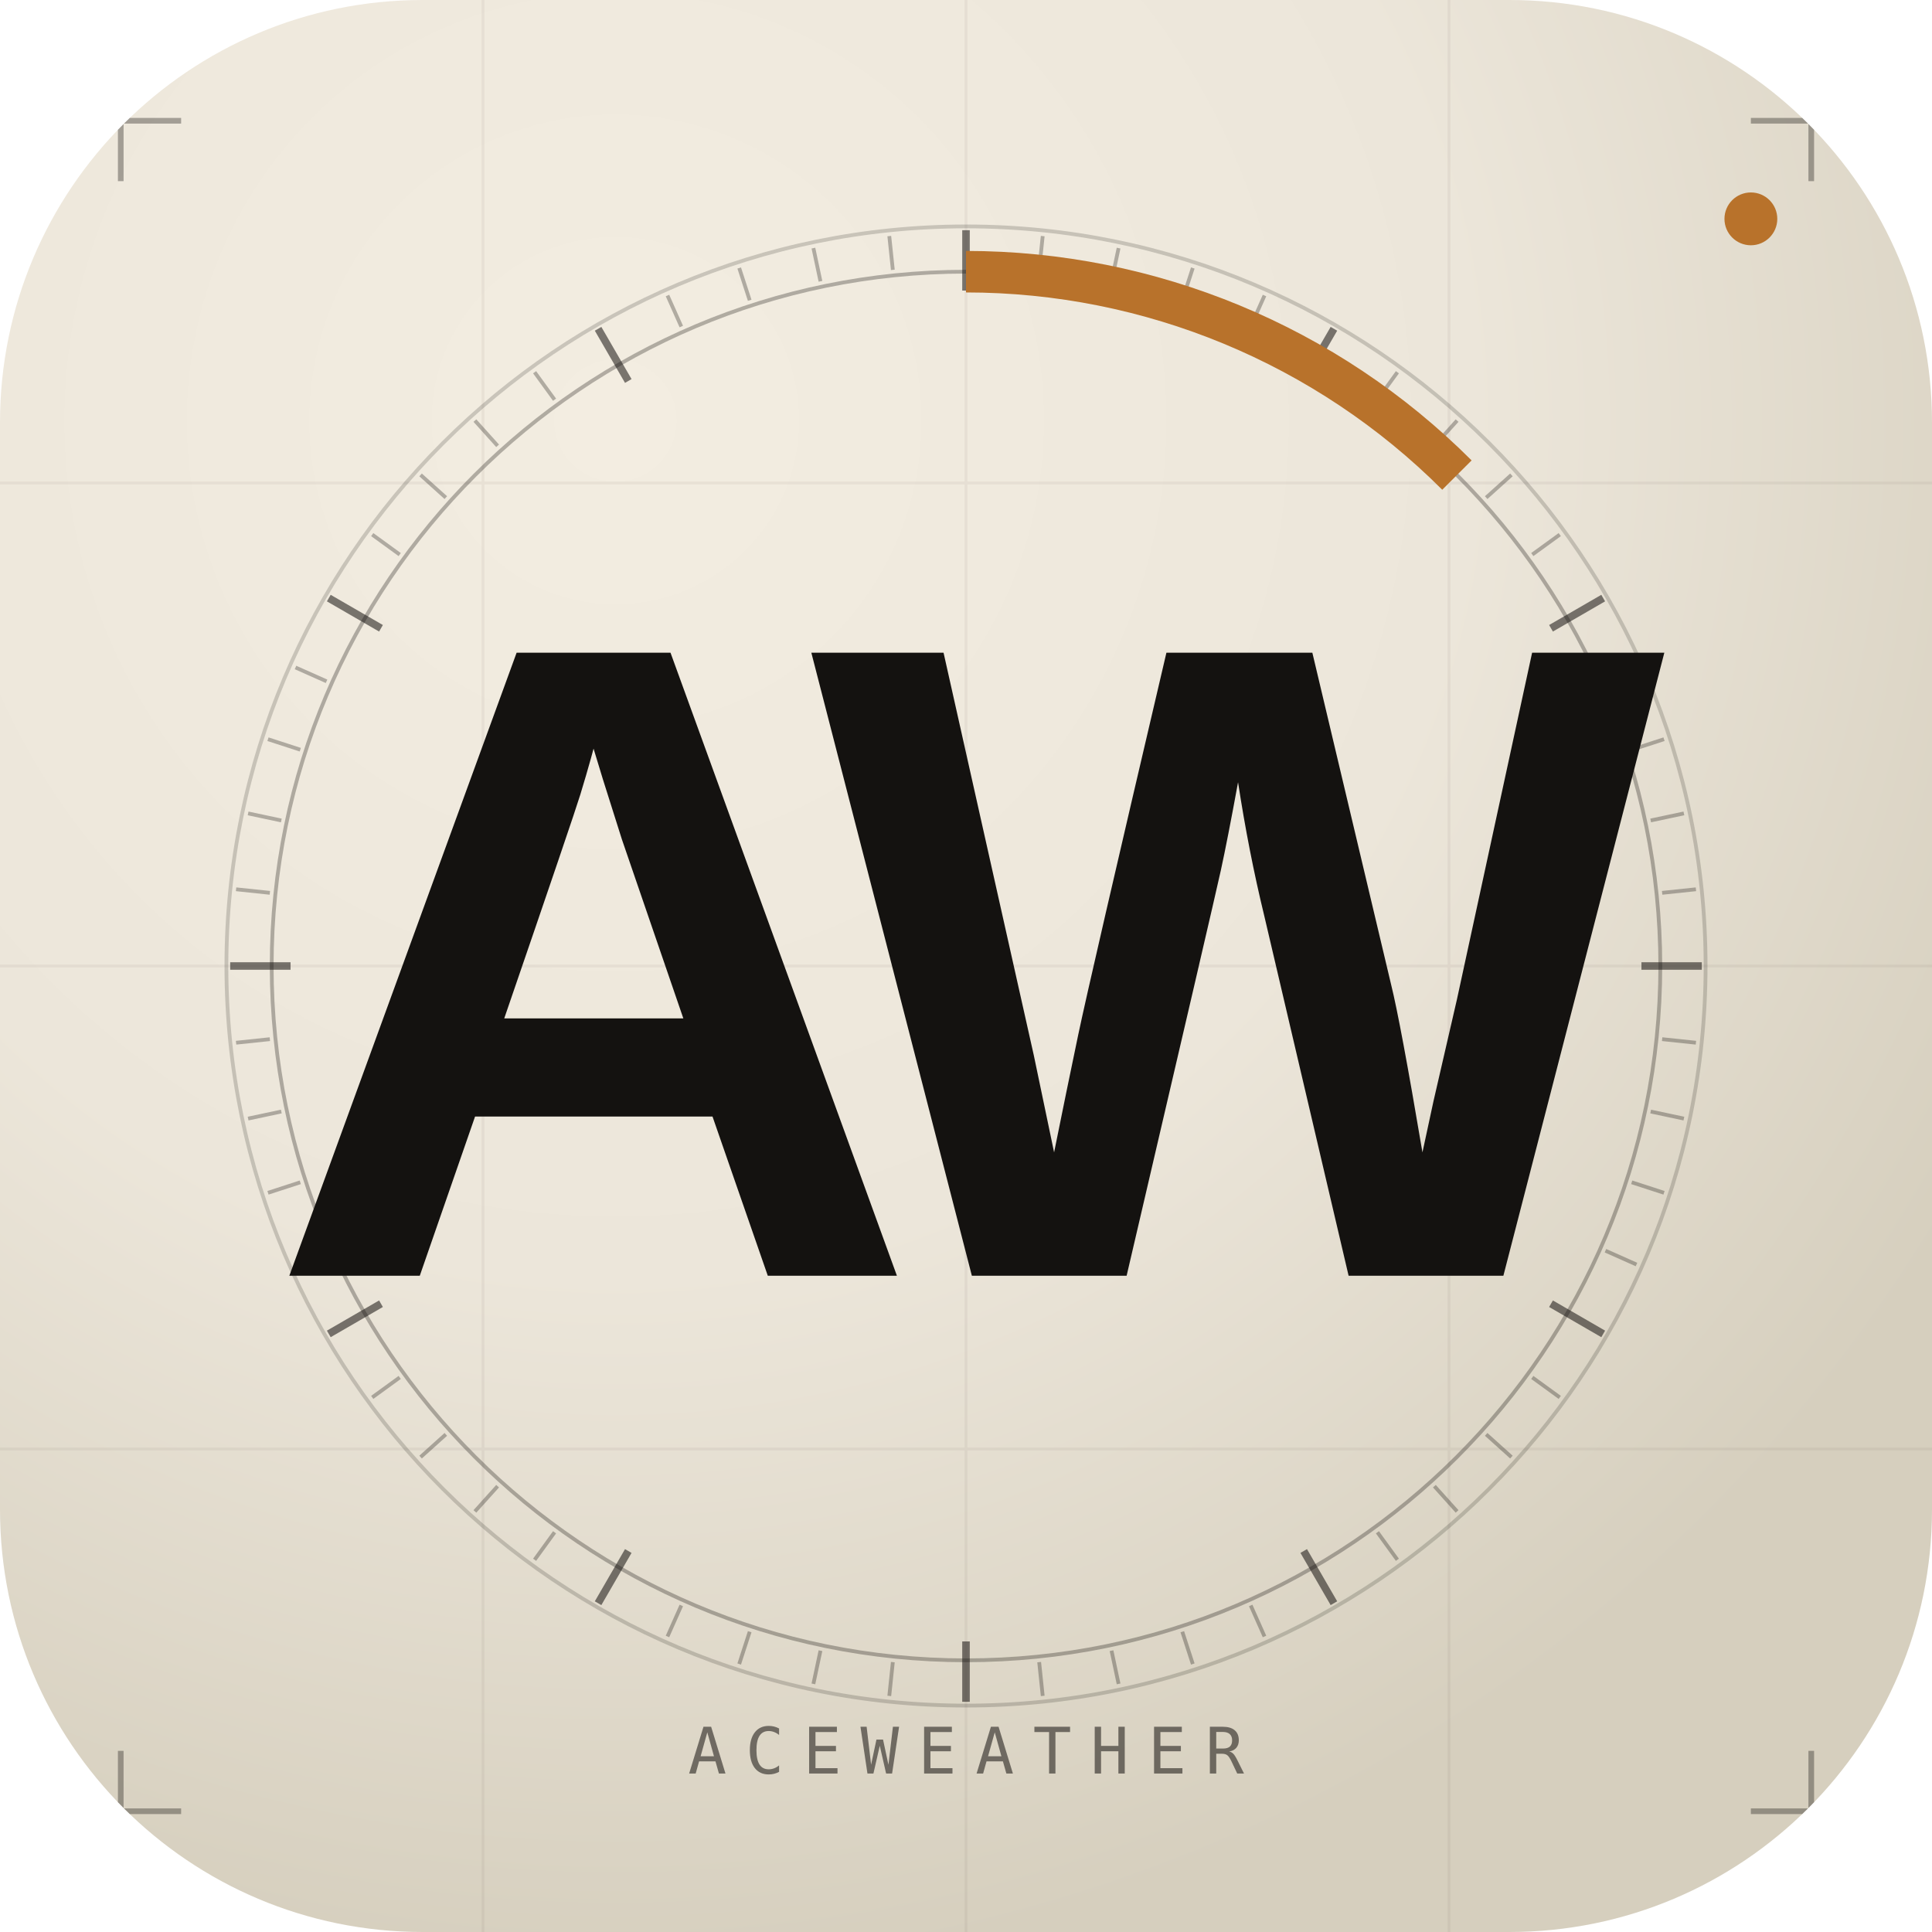
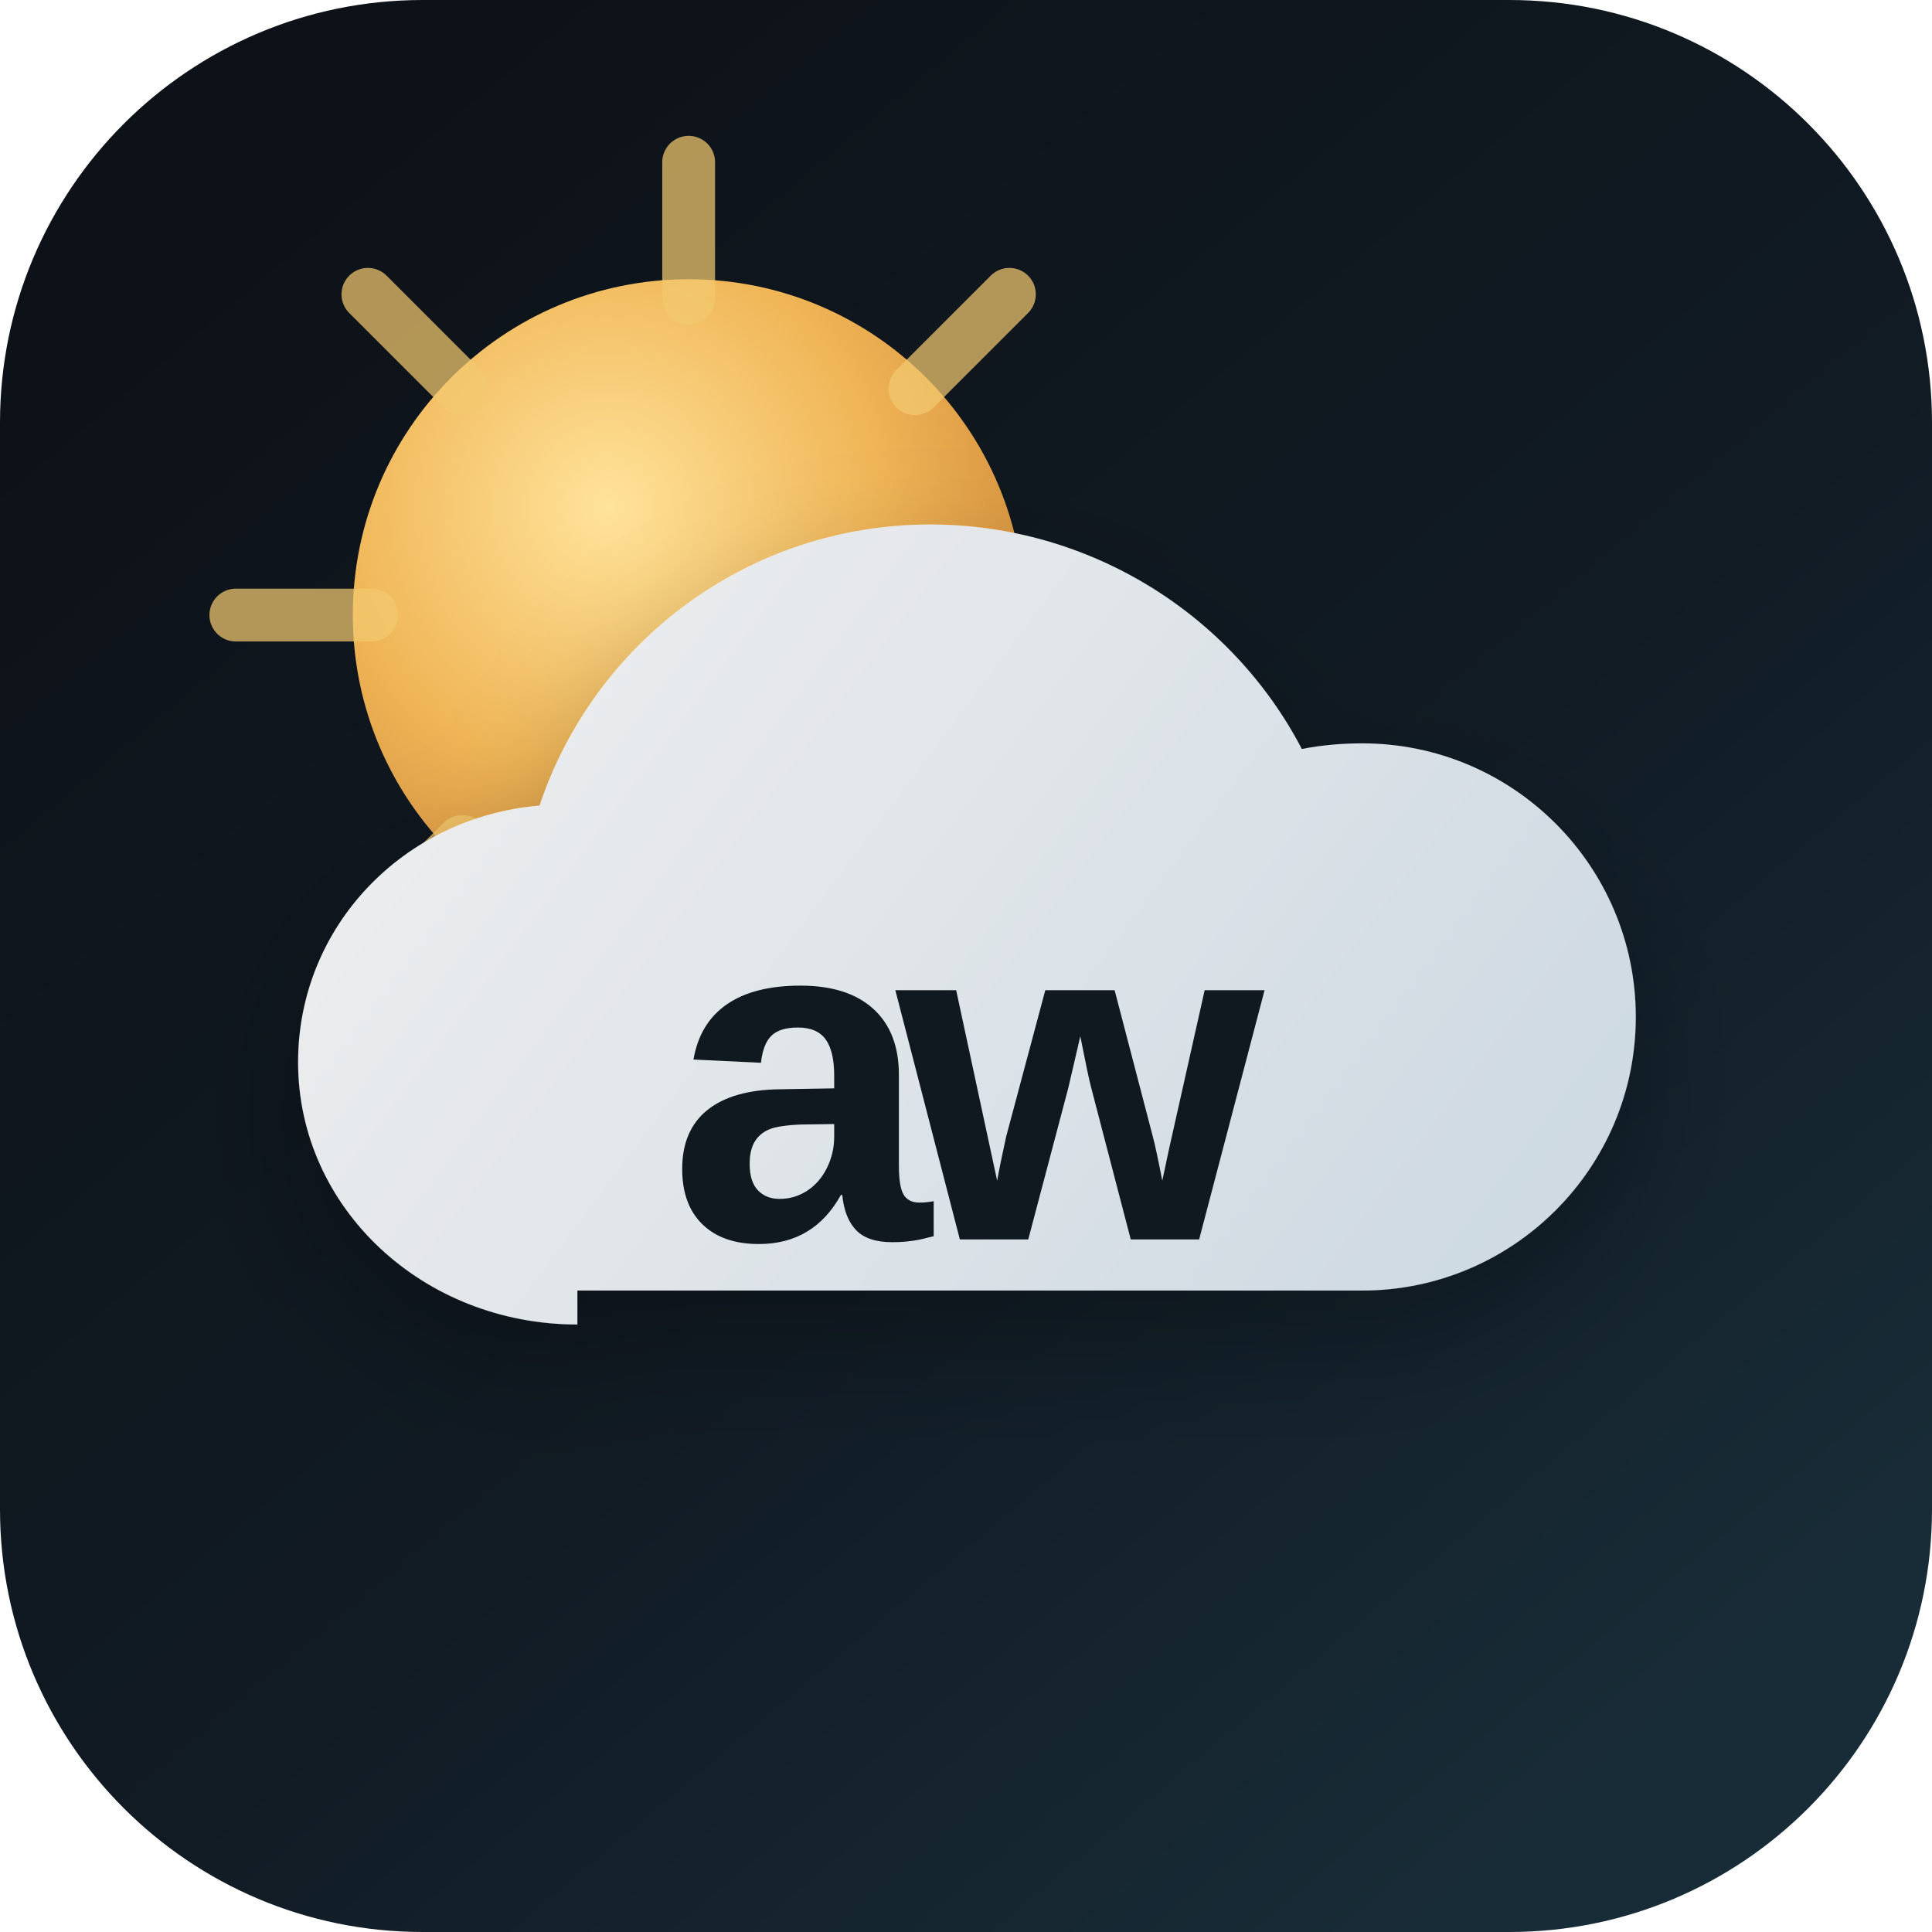
<svg xmlns="http://www.w3.org/2000/svg" viewBox="0 0 1024 1024" role="img" aria-label="AceWeather">
  <defs>
-     <clipPath id="sq">
+     <clipPath id="tile">
      <rect width="1024" height="1024" rx="224" ry="224" />
    </clipPath>
-     <radialGradient id="paper" cx="32%" cy="22%" r="80%">
-       <stop offset="0%" stop-color="#f3ede1" />
-       <stop offset="55%" stop-color="#ece6da" />
-       <stop offset="100%" stop-color="#d6cfbe" />
+     <linearGradient id="bg" x1="160" y1="84" x2="870" y2="930" gradientUnits="userSpaceOnUse">
+       <stop offset="0" stop-color="#0d1218" />
+       <stop offset="0.58" stop-color="#111b24" />
+       <stop offset="1" stop-color="#182c37" />
+     </linearGradient>
+     <radialGradient id="sun" cx="38%" cy="34%" r="64%">
+       <stop offset="0" stop-color="#ffe39a" />
+       <stop offset="0.62" stop-color="#f0b657" />
+       <stop offset="1" stop-color="#d8943f" />
    </radialGradient>
+     <linearGradient id="cloud" x1="260" y1="336" x2="764" y2="714" gradientUnits="userSpaceOnUse">
+       <stop offset="0" stop-color="#ffffff" />
+       <stop offset="1" stop-color="#dfeaf2" />
+     </linearGradient>
+     <filter id="softShadow" x="-20%" y="-20%" width="140%" height="145%">
+       <feDropShadow dx="0" dy="28" stdDeviation="32" flood-color="#000000" flood-opacity="0.28" />
+     </filter>
  </defs>
-   <g clip-path="url(#sq)">
-     <rect width="1024" height="1024" fill="url(#paper)" />
-     <g stroke="#141210" stroke-opacity="0.05" stroke-width="1.5">
-       <path d="M0 256 H1024 M0 512 H1024 M0 768 H1024 M256 0 V1024 M512 0 V1024 M768 0 V1024" />
+   <g clip-path="url(#tile)">
+     <rect width="1024" height="1024" fill="url(#bg)" />
+     <circle cx="365" cy="326" r="178" fill="url(#sun)" />
+     <g stroke="#f3c96f" stroke-width="28" stroke-linecap="round" opacity="0.72">
+       <path d="M365 86v72" />
+       <path d="M365 494v72" />
+       <path d="M125 326h72" />
+       <path d="M533 326h72" />
+       <path d="M195 156l50 50" />
+       <path d="M485 446l50 50" />
+       <path d="M535 156l-50 50" />
+       <path d="M245 446l-50 50" />
    </g>
-     <g stroke="#141210" stroke-opacity="0.35" stroke-width="3" fill="none">
-       <path d="M64 96 V64 H96" />
-       <path d="M928 64 H960 V96" />
-       <path d="M960 928 V960 H928" />
-       <path d="M96 960 H64 V928" />
-     </g>
-     <g transform="translate(512 512)">
-       <circle r="392" fill="none" stroke="#141210" stroke-opacity="0.18" stroke-width="2" />
-       <circle r="368" fill="none" stroke="#141210" stroke-opacity="0.30" stroke-width="2" />
-       <g stroke="#141210" stroke-opacity="0.55" stroke-width="4" stroke-linecap="square">
-         <line x1="0" y1="-388" x2="0" y2="-360" />
-         <line x1="194" y1="-336.0" x2="180" y2="-311.8" />
-         <line x1="336.0" y1="-194" x2="311.8" y2="-180" />
-         <line x1="388" y1="0" x2="360" y2="0" />
-         <line x1="336.0" y1="194" x2="311.8" y2="180" />
-         <line x1="194" y1="336.0" x2="180" y2="311.8" />
-         <line x1="0" y1="388" x2="0" y2="360" />
-         <line x1="-194" y1="336.0" x2="-180" y2="311.8" />
-         <line x1="-336.0" y1="194" x2="-311.8" y2="180" />
-         <line x1="-388" y1="0" x2="-360" y2="0" />
-         <line x1="-336.0" y1="-194" x2="-311.8" y2="-180" />
-         <line x1="-194" y1="-336.0" x2="-180" y2="-311.8" />
-       </g>
-       <g stroke="#141210" stroke-opacity="0.30" stroke-width="2" stroke-linecap="square">
-         <g>
-           <line x1="0" y1="-388" x2="0" y2="-372" transform="rotate(6)" />
-         </g>
-         <g>
-           <line x1="0" y1="-388" x2="0" y2="-372" transform="rotate(12)" />
-         </g>
-         <g>
-           <line x1="0" y1="-388" x2="0" y2="-372" transform="rotate(18)" />
-         </g>
-         <g>
-           <line x1="0" y1="-388" x2="0" y2="-372" transform="rotate(24)" />
-         </g>
-         <g>
-           <line x1="0" y1="-388" x2="0" y2="-372" transform="rotate(36)" />
-         </g>
-         <g>
-           <line x1="0" y1="-388" x2="0" y2="-372" transform="rotate(42)" />
-         </g>
-         <g>
-           <line x1="0" y1="-388" x2="0" y2="-372" transform="rotate(48)" />
-         </g>
-         <g>
-           <line x1="0" y1="-388" x2="0" y2="-372" transform="rotate(54)" />
-         </g>
-         <g>
-           <line x1="0" y1="-388" x2="0" y2="-372" transform="rotate(66)" />
-         </g>
-         <g>
-           <line x1="0" y1="-388" x2="0" y2="-372" transform="rotate(72)" />
-         </g>
-         <g>
-           <line x1="0" y1="-388" x2="0" y2="-372" transform="rotate(78)" />
-         </g>
-         <g>
-           <line x1="0" y1="-388" x2="0" y2="-372" transform="rotate(84)" />
-         </g>
-         <g>
-           <line x1="0" y1="-388" x2="0" y2="-372" transform="rotate(96)" />
-         </g>
-         <g>
-           <line x1="0" y1="-388" x2="0" y2="-372" transform="rotate(102)" />
-         </g>
-         <g>
-           <line x1="0" y1="-388" x2="0" y2="-372" transform="rotate(108)" />
-         </g>
-         <g>
-           <line x1="0" y1="-388" x2="0" y2="-372" transform="rotate(114)" />
-         </g>
-         <g>
-           <line x1="0" y1="-388" x2="0" y2="-372" transform="rotate(126)" />
-         </g>
-         <g>
-           <line x1="0" y1="-388" x2="0" y2="-372" transform="rotate(132)" />
-         </g>
-         <g>
-           <line x1="0" y1="-388" x2="0" y2="-372" transform="rotate(138)" />
-         </g>
-         <g>
-           <line x1="0" y1="-388" x2="0" y2="-372" transform="rotate(144)" />
-         </g>
-         <g>
-           <line x1="0" y1="-388" x2="0" y2="-372" transform="rotate(156)" />
-         </g>
-         <g>
-           <line x1="0" y1="-388" x2="0" y2="-372" transform="rotate(162)" />
-         </g>
-         <g>
-           <line x1="0" y1="-388" x2="0" y2="-372" transform="rotate(168)" />
-         </g>
-         <g>
-           <line x1="0" y1="-388" x2="0" y2="-372" transform="rotate(174)" />
-         </g>
-         <g>
-           <line x1="0" y1="-388" x2="0" y2="-372" transform="rotate(186)" />
-         </g>
-         <g>
-           <line x1="0" y1="-388" x2="0" y2="-372" transform="rotate(192)" />
-         </g>
-         <g>
-           <line x1="0" y1="-388" x2="0" y2="-372" transform="rotate(198)" />
-         </g>
-         <g>
-           <line x1="0" y1="-388" x2="0" y2="-372" transform="rotate(204)" />
-         </g>
-         <g>
-           <line x1="0" y1="-388" x2="0" y2="-372" transform="rotate(216)" />
-         </g>
-         <g>
-           <line x1="0" y1="-388" x2="0" y2="-372" transform="rotate(222)" />
-         </g>
-         <g>
-           <line x1="0" y1="-388" x2="0" y2="-372" transform="rotate(228)" />
-         </g>
-         <g>
-           <line x1="0" y1="-388" x2="0" y2="-372" transform="rotate(234)" />
-         </g>
-         <g>
-           <line x1="0" y1="-388" x2="0" y2="-372" transform="rotate(246)" />
-         </g>
-         <g>
-           <line x1="0" y1="-388" x2="0" y2="-372" transform="rotate(252)" />
-         </g>
-         <g>
-           <line x1="0" y1="-388" x2="0" y2="-372" transform="rotate(258)" />
-         </g>
-         <g>
-           <line x1="0" y1="-388" x2="0" y2="-372" transform="rotate(264)" />
-         </g>
-         <g>
-           <line x1="0" y1="-388" x2="0" y2="-372" transform="rotate(276)" />
-         </g>
-         <g>
-           <line x1="0" y1="-388" x2="0" y2="-372" transform="rotate(282)" />
-         </g>
-         <g>
-           <line x1="0" y1="-388" x2="0" y2="-372" transform="rotate(288)" />
-         </g>
-         <g>
-           <line x1="0" y1="-388" x2="0" y2="-372" transform="rotate(294)" />
-         </g>
-         <g>
-           <line x1="0" y1="-388" x2="0" y2="-372" transform="rotate(306)" />
-         </g>
-         <g>
-           <line x1="0" y1="-388" x2="0" y2="-372" transform="rotate(312)" />
-         </g>
-         <g>
-           <line x1="0" y1="-388" x2="0" y2="-372" transform="rotate(318)" />
-         </g>
-         <g>
-           <line x1="0" y1="-388" x2="0" y2="-372" transform="rotate(324)" />
-         </g>
-         <g>
-           <line x1="0" y1="-388" x2="0" y2="-372" transform="rotate(336)" />
-         </g>
-         <g>
-           <line x1="0" y1="-388" x2="0" y2="-372" transform="rotate(342)" />
-         </g>
-         <g>
-           <line x1="0" y1="-388" x2="0" y2="-372" transform="rotate(348)" />
-         </g>
-         <g>
-           <line x1="0" y1="-388" x2="0" y2="-372" transform="rotate(354)" />
-         </g>
-       </g>
-       <path d="M 0 -368 A 368 368 0 0 1 260.2 -260.2" fill="none" stroke="#b8722b" stroke-width="22" stroke-linecap="butt" />
-     </g>
-     <g transform="translate(512 540)" font-family="'Sora', 'Helvetica Neue', Arial, sans-serif" font-weight="700" font-size="480" text-anchor="middle" fill="#141210" letter-spacing="-32">
-       <text dominant-baseline="middle" y="0">AW</text>
-     </g>
-     <g transform="translate(512 940)" font-family="'JetBrains Mono', ui-monospace, monospace" fill="#141210" fill-opacity="0.55" text-anchor="middle">
-       <text font-size="34" letter-spacing="10">ACEWEATHER</text>
-     </g>
-     <circle cx="928" cy="116" r="14" fill="#b8722b" />
+     <path filter="url(#softShadow)" fill="url(#cloud)" d="M306 702c-82 0-148-62-148-139 0-72 56-130 128-136 29-87 111-149 207-149 85 0 160 48 197 119 10-2 21-3 32-3 80 0 145 65 145 145s-65 145-145 145H306z" />
+     <path fill="#121b24" d="M306 702c-82 0-148-62-148-139 0-72 56-130 128-136 29-87 111-149 207-149 85 0 160 48 197 119 10-2 21-3 32-3 80 0 145 65 145 145s-65 145-145 145H306z" opacity="0.08" />
+     <text x="512" y="586" text-anchor="middle" dominant-baseline="middle" font-family="Arial, Helvetica, sans-serif" font-size="250" font-weight="800" letter-spacing="-18" fill="#101820">aw</text>
  </g>
</svg>
